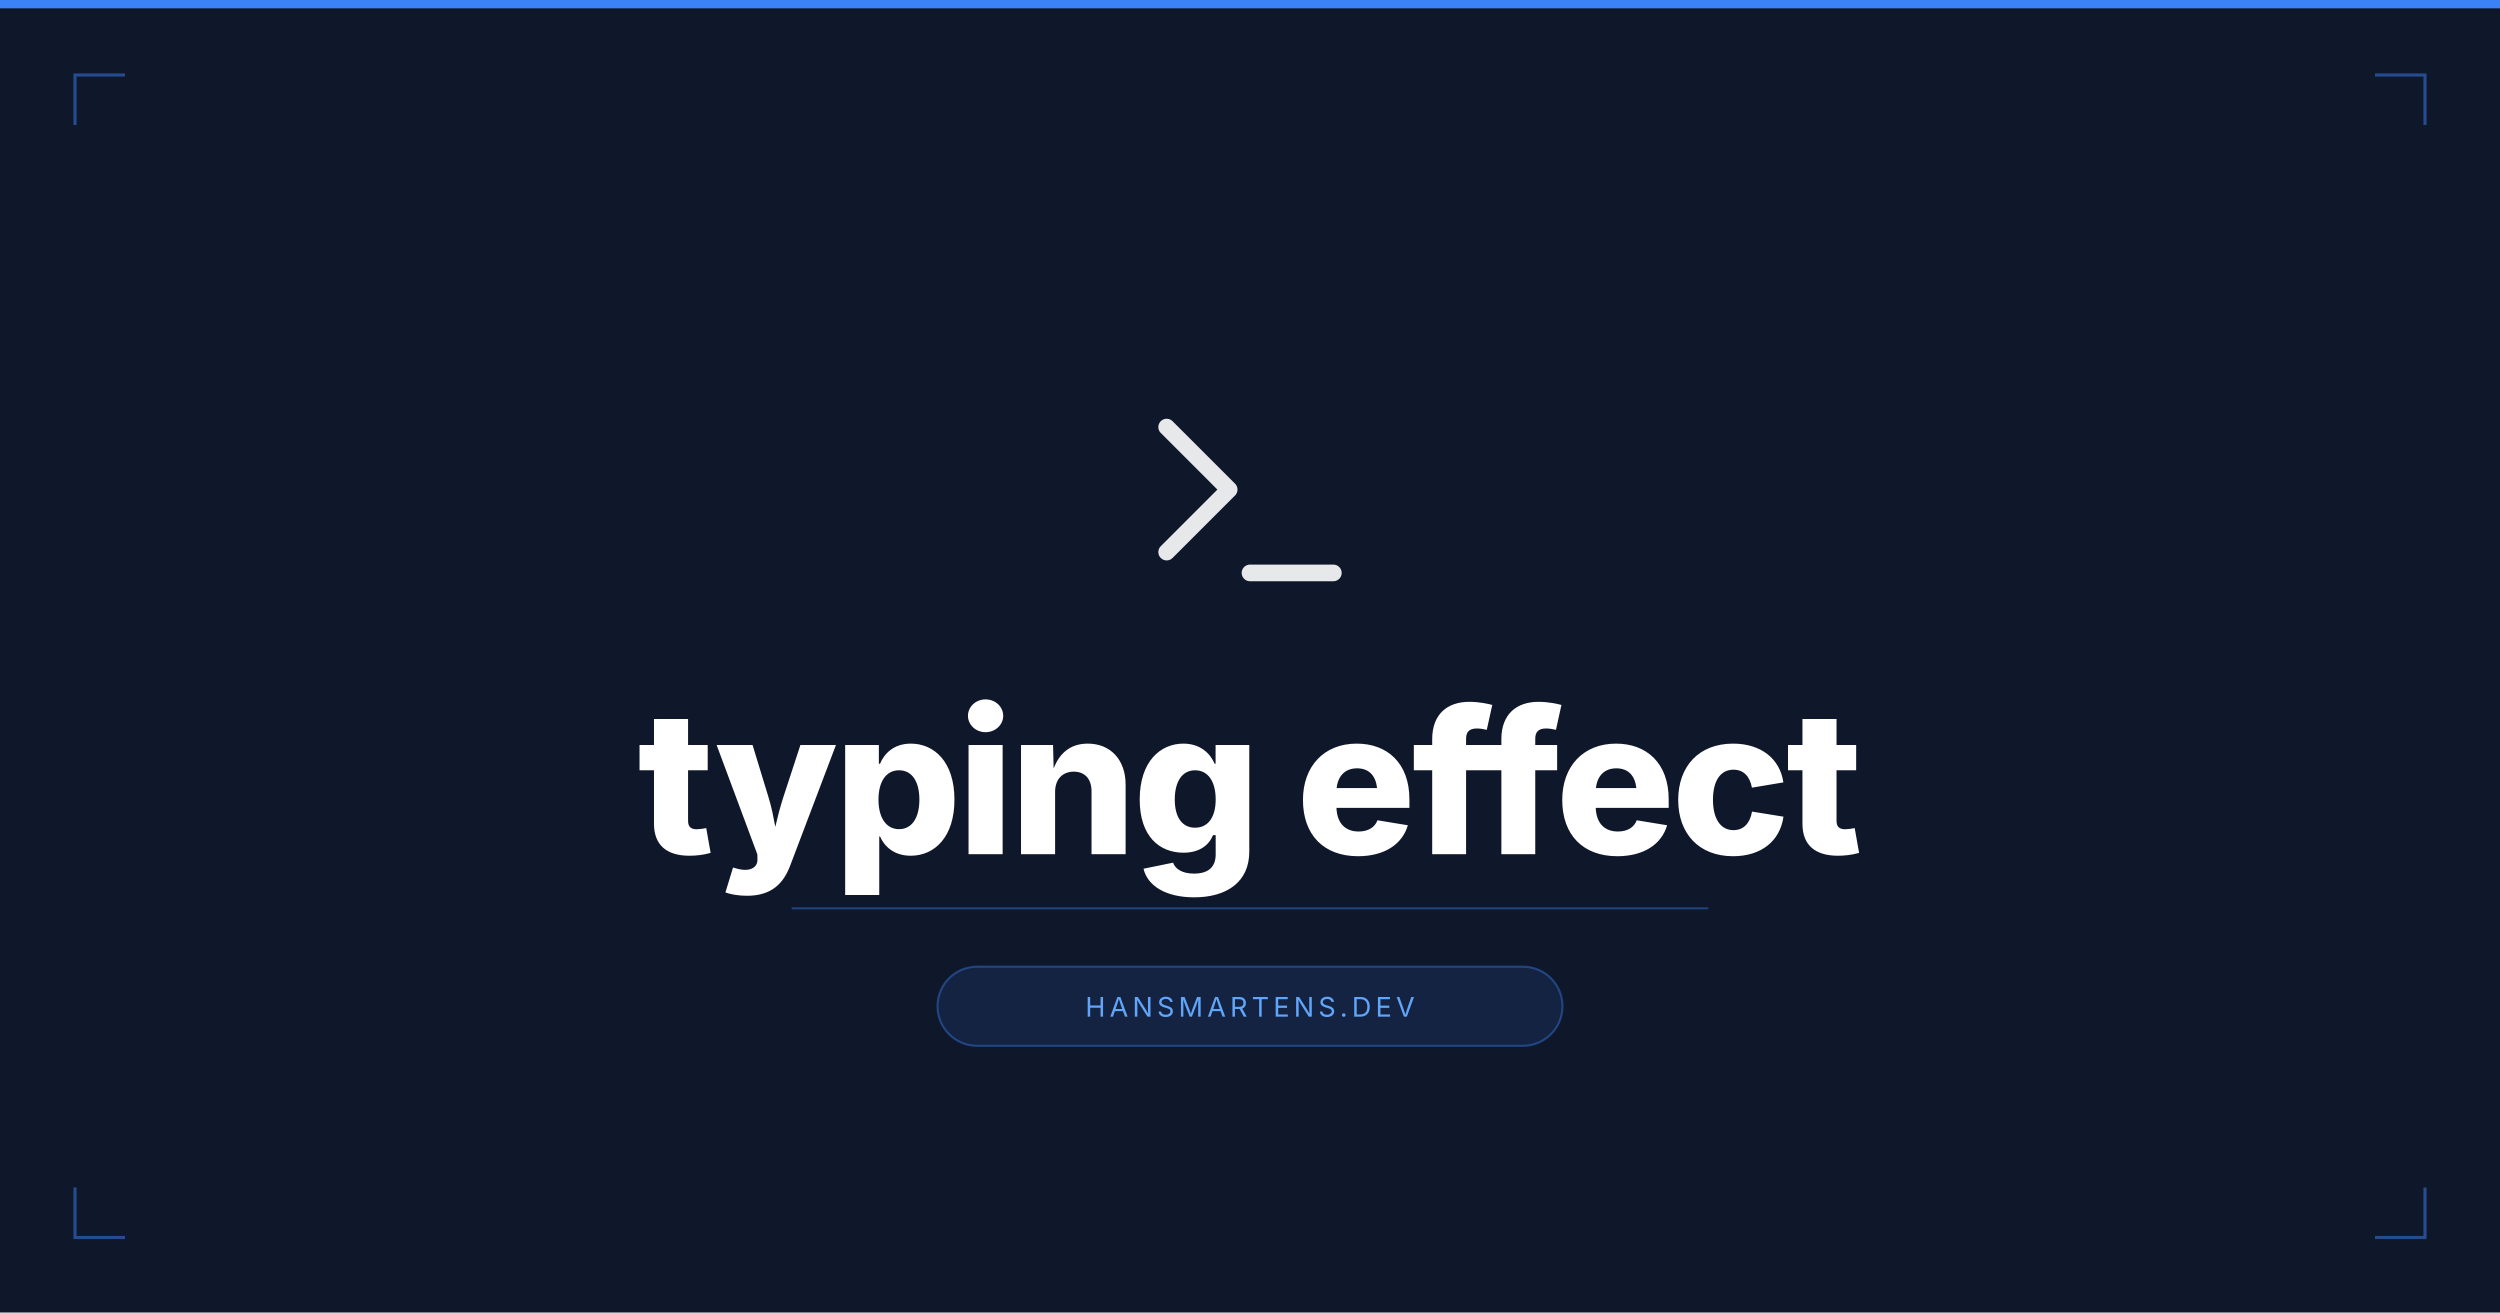
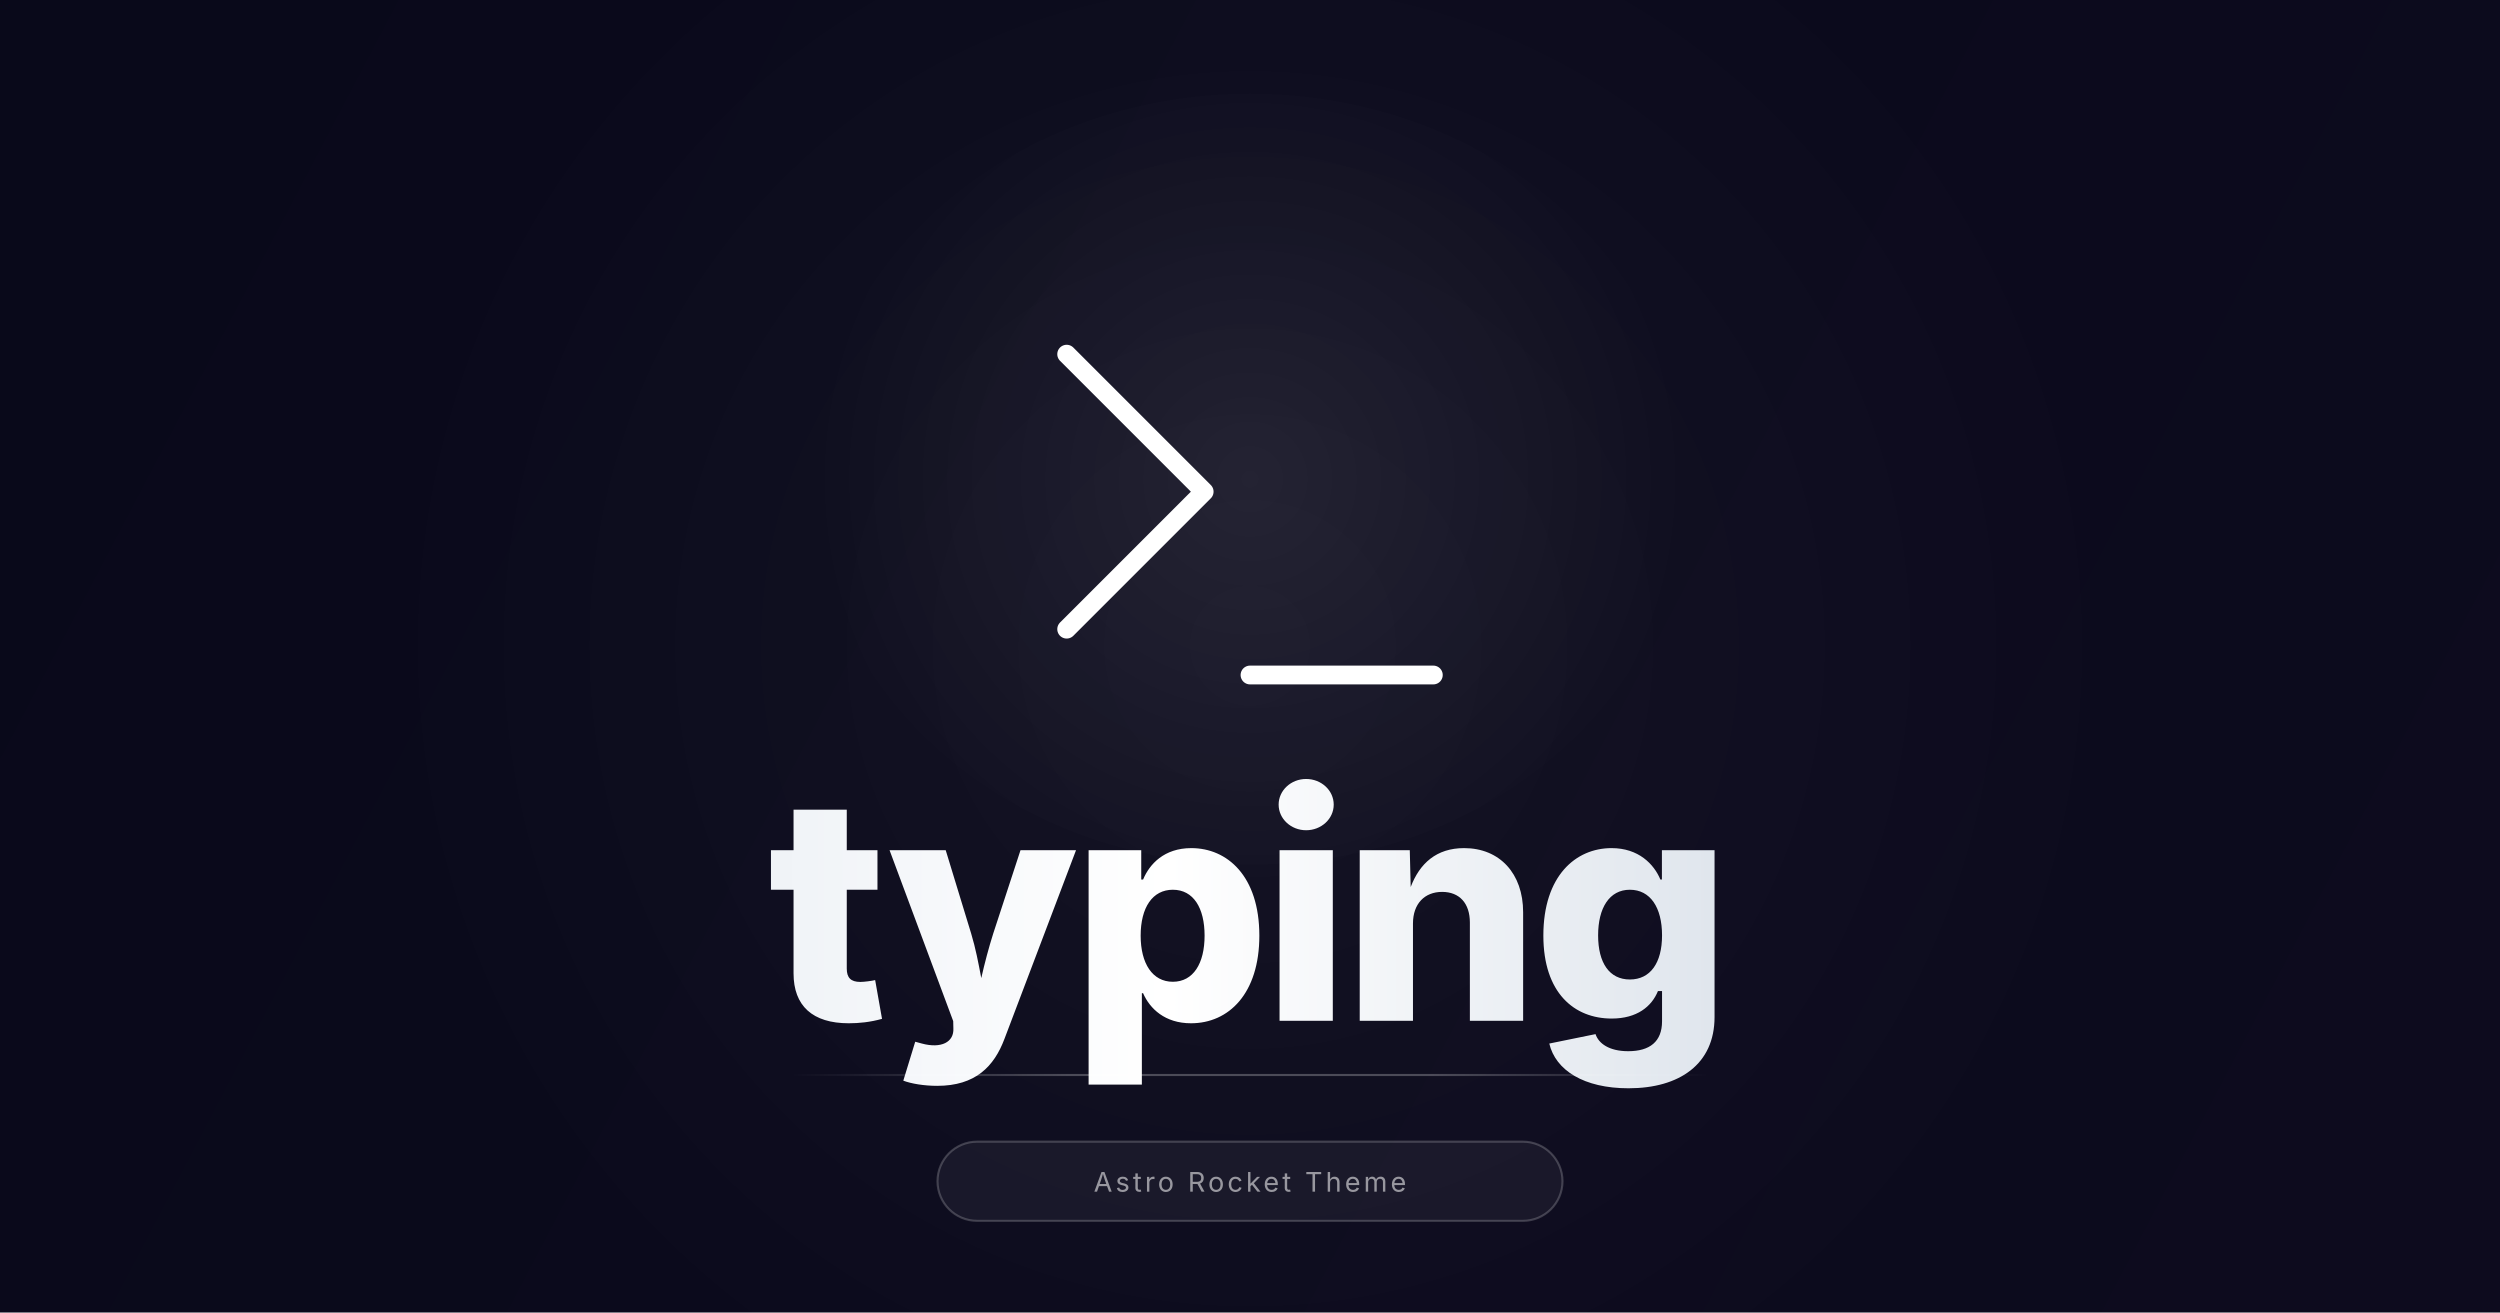
<svg xmlns="http://www.w3.org/2000/svg" width="1200" height="630" viewBox="0 0 1200 630" fill="none">
-   <rect width="1200" height="630" fill="#0f172a" />
-   <rect x="0" y="0" width="1200" height="4" fill="#3b82f6" />
-   <g transform="translate(540, 180) scale(5)" stroke="#ffffff" stroke-width="1.6" stroke-linecap="round" stroke-linejoin="round" fill="none" opacity="0.9">
+   <defs>
+     <linearGradient id="bg" x1="0" y1="0" x2="1200" y2="630" gradientUnits="userSpaceOnUse">
+       <stop offset="0%" stop-color="#09091a" />
+       <stop offset="100%" stop-color="#0d0b1e" />
+     </linearGradient>
+     <radialGradient id="glowMain" cx="600" cy="310" r="420" gradientUnits="userSpaceOnUse">
+       <stop offset="0%" stop-color="#ffffff" stop-opacity="0.04" />
+       <stop offset="100%" stop-color="#ffffff" stop-opacity="0" />
+     </radialGradient>
+     <radialGradient id="glowIcon" cx="600" cy="230" r="210" gradientUnits="userSpaceOnUse">
+       <stop offset="0%" stop-color="#ffffff" stop-opacity="0.07" />
+       <stop offset="100%" stop-color="#ffffff" stop-opacity="0" />
+     </radialGradient>
+     <linearGradient id="textGrad" x1="200" y1="0" x2="1000" y2="0" gradientUnits="userSpaceOnUse">
+       <stop offset="0%" stop-color="#e2e8f0" />
+       <stop offset="45%" stop-color="#ffffff" />
+       <stop offset="100%" stop-color="#cbd5e1" />
+     </linearGradient>
+     <linearGradient id="lineGrad" x1="380" y1="0" x2="820" y2="0" gradientUnits="userSpaceOnUse">
+       <stop offset="0%" stop-color="#ffffff" stop-opacity="0" />
+       <stop offset="30%" stop-color="#ffffff" stop-opacity="0.25" />
+       <stop offset="70%" stop-color="#ffffff" stop-opacity="0.25" />
+       <stop offset="100%" stop-color="#ffffff" stop-opacity="0" />
+     </linearGradient>
+   </defs>
+   <rect width="1200" height="630" fill="url(#bg)" />
+   <rect width="1200" height="630" fill="url(#glowMain)" />
+   <ellipse cx="600" cy="230" rx="210" ry="185" fill="url(#glowIcon)" />
+   <g transform="translate(468, 115) scale(11)" stroke="#ffffff" stroke-width="0.82" stroke-linecap="round" stroke-linejoin="round" fill="none">
    <polyline points="4 17 10 11 4 5" />
-     <line x1="12" x2="20" y1="19" y2="19" />
+     <line x1="12" y1="19" x2="20" y2="19" />
  </g>
-   <text x="600" y="410" font-family="system-ui, -apple-system, sans-serif" font-size="96" font-weight="800" fill="#ffffff" text-anchor="middle" letter-spacing="-2">typing effect</text>
-   <line x1="380" y1="436" x2="820" y2="436" stroke="#3b82f6" stroke-width="1" stroke-opacity="0.4" />
-   <rect x="450" y="464" width="300" height="38" rx="19" fill="#3b82f6" fill-opacity="0.12" stroke="#3b82f6" stroke-opacity="0.4" stroke-width="1" />
-   <text x="600" y="488" font-family="system-ui, -apple-system, sans-serif" font-size="13" fill="#60a5fa" text-anchor="middle" letter-spacing="2">HANSMARTENS.DEV</text>
-   <path d="M 36 60 L 36 36 L 60 36" stroke="#3b82f6" stroke-width="1.5" fill="none" stroke-opacity="0.5" />
-   <path d="M 1140 36 L 1164 36 L 1164 60" stroke="#3b82f6" stroke-width="1.5" fill="none" stroke-opacity="0.5" />
-   <path d="M 36 570 L 36 594 L 60 594" stroke="#3b82f6" stroke-width="1.5" fill="none" stroke-opacity="0.5" />
-   <path d="M 1140 594 L 1164 594 L 1164 570" stroke="#3b82f6" stroke-width="1.5" fill="none" stroke-opacity="0.5" />
+   <text x="600" y="490" font-family="'Outfit Variable', 'Outfit', -apple-system, BlinkMacSystemFont, 'Segoe UI', sans-serif" font-size="150" font-weight="800" fill="url(#textGrad)" text-anchor="middle" letter-spacing="-4">typing</text>
+   <line x1="380" y1="516" x2="820" y2="516" stroke="url(#lineGrad)" stroke-width="1" />
+   <rect x="450" y="548" width="300" height="38" rx="19" fill="#ffffff" fill-opacity="0.05" stroke="#ffffff" stroke-opacity="0.20" stroke-width="1" />
+   <text x="600" y="572" font-family="'Outfit Variable', 'Outfit', -apple-system, BlinkMacSystemFont, 'Segoe UI', sans-serif" font-size="13" fill="#ffffff" fill-opacity="0.55" text-anchor="middle" letter-spacing="1.5">Astro Rocket Theme</text>
</svg>
